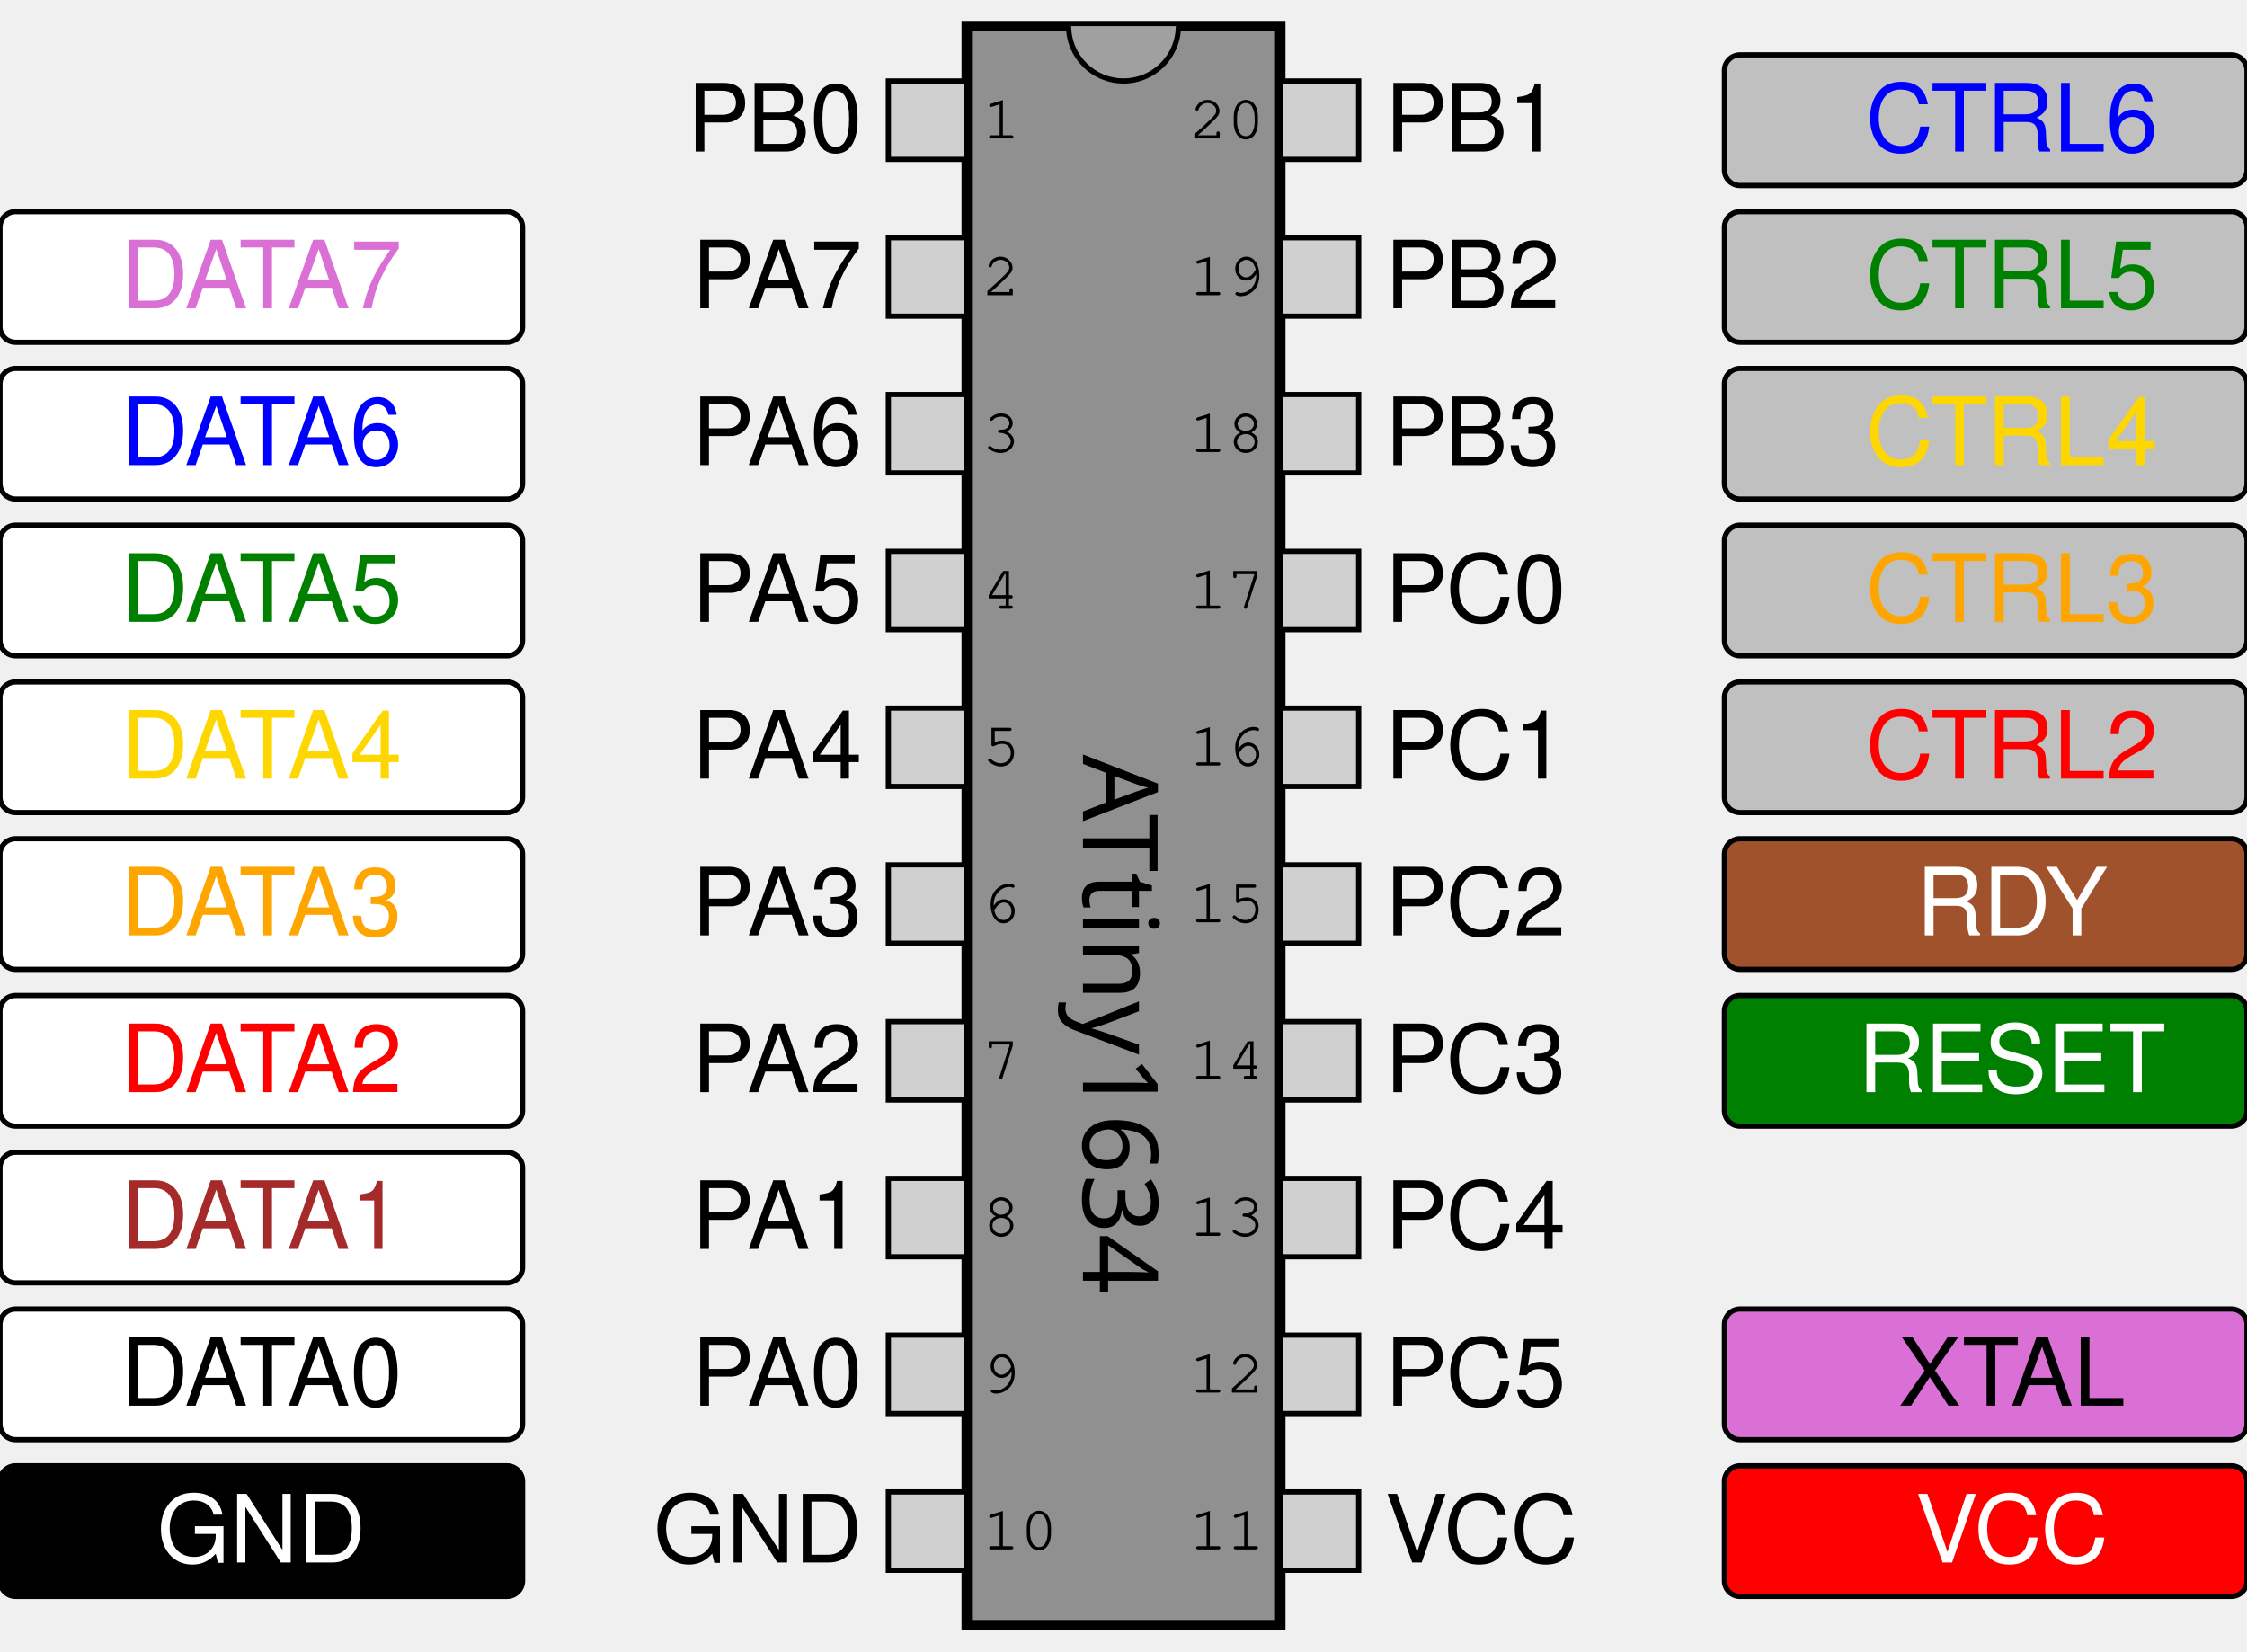
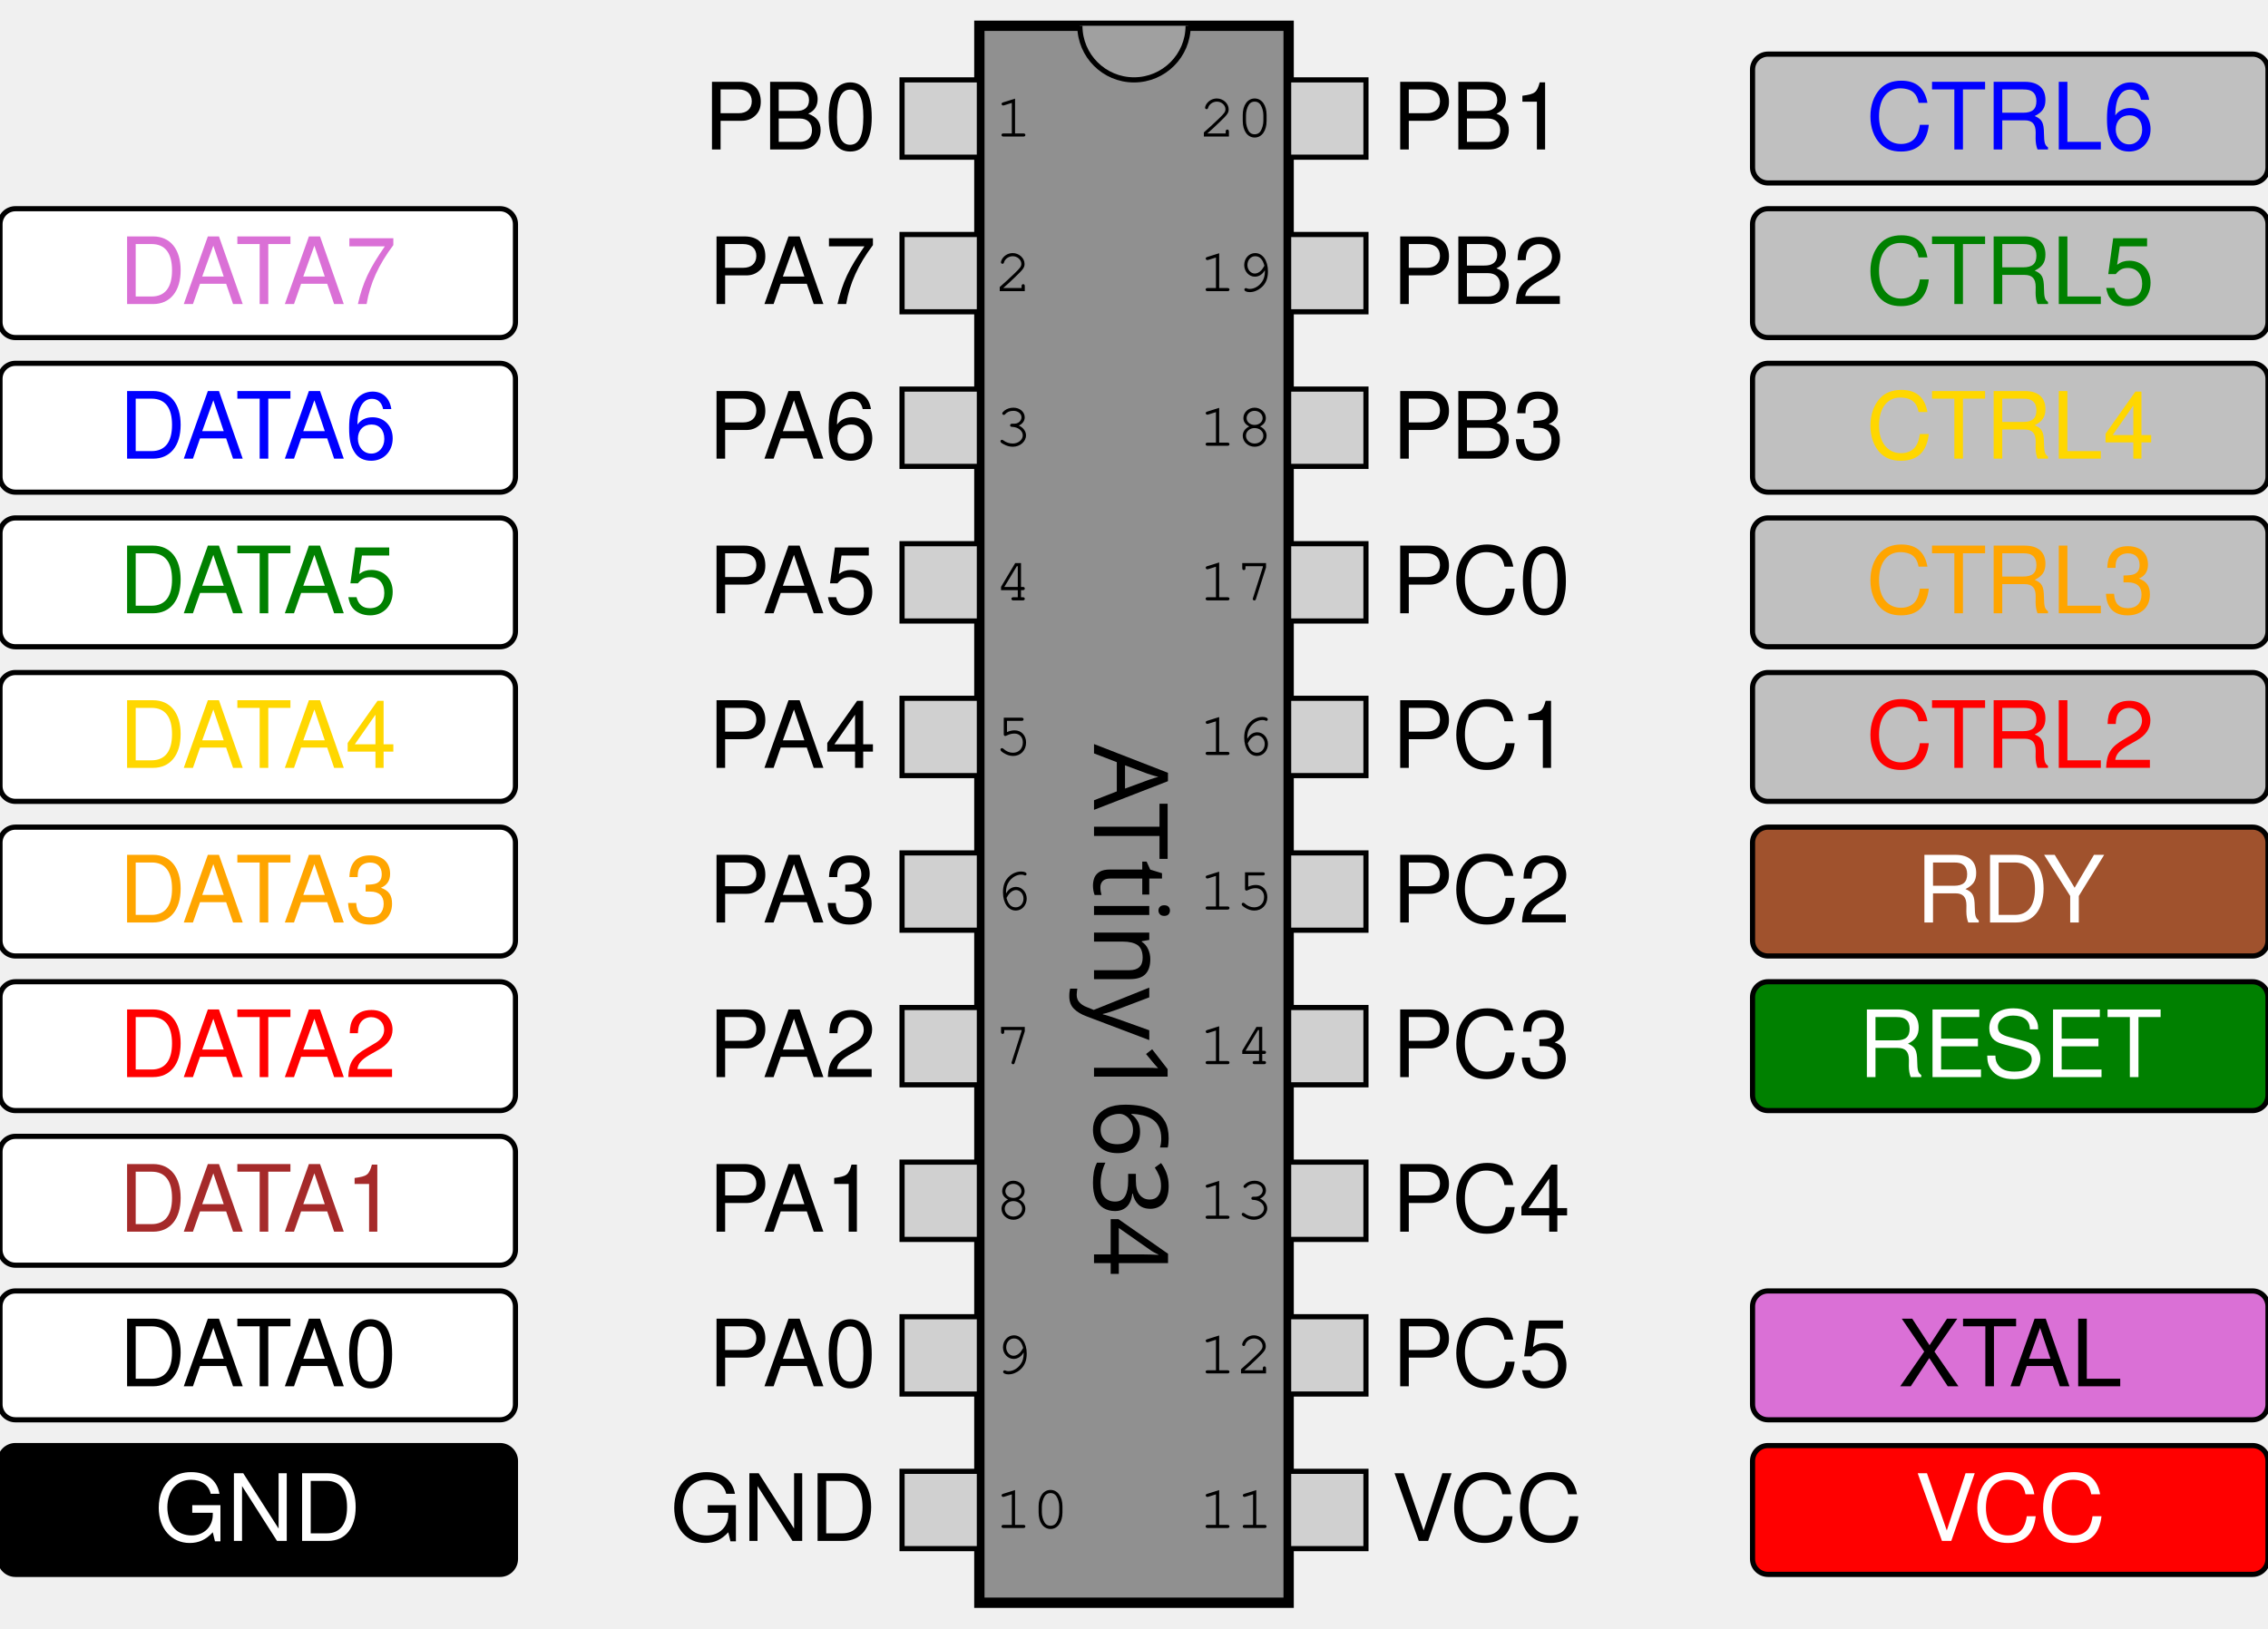
- <svg xmlns="http://www.w3.org/2000/svg" version="1.1" viewBox="0 0 430.0 316.0">
+ <svg xmlns="http://www.w3.org/2000/svg" version="1.1" viewBox="0 0 440.0 316.0">
  <defs>
    <style type="text/css">
     .ic       { fill:#909090; stroke:#000000; stroke-width:2.0 }
     .notch    { fill:#a0a0a0; stroke:#000000; stroke-width:1.0 }
     .pin      { fill:#d0d0d0; stroke:#000000; stroke-width:1.0 }
     .pinno    { font-family:"Courier"; font-size:12px }
     .label    { font-family:"Helvetica"; font-size:18px }
-      .funbox   { stroke:black }
     .function { font-family:"Helvetica"; font-size:18px; text-anchor:middle }
     .title    { font-family:"Helvetica-Bold"; font-size:20px; text-anchor:middle; writing-mode:tb; alignment-baseline:central }
+      .funbox   { stroke:black }
     
  </style>
  </defs>
-   <rect class="ic" x="185.0" y="5" width="60.0" height="306.0" />
-   <path class="notch" d="M204.5,5 a10.5,10.5 0 0,0 21,0" />
-   <text class="title" x="215.0" y="158.0">
+   <rect class="ic" x="190.0" y="5" width="60.0" height="306.0" />
+   <path class="notch" d="M209.5,5 a10.5,10.5 0 0,0 21,0" />
+   <text class="title" x="220.0" y="158.0">
    ATtiny1634
  </text>
-   <rect class="pin" x="170.0" y="15.5" width="15.0" height="15.0" />
-   <text class="label" x="165.0" y="29.0" text-anchor="end">
+   <rect class="pin" x="175.0" y="15.5" width="15.0" height="15.0" />
+   <text class="label" x="170.0" y="29.0" text-anchor="end">
    PB0
  </text>
-   <text class="pinno" x="188.0" y="26.5">
+   <text class="pinno" x="193.0" y="26.5">
    1
  </text>
-   <rect class="pin" x="170.0" y="45.5" width="15.0" height="15.0" />
-   <text class="label" x="165.0" y="59.0" text-anchor="end">
+   <rect class="pin" x="175.0" y="45.5" width="15.0" height="15.0" />
+   <text class="label" x="170.0" y="59.0" text-anchor="end">
    PA7
  </text>
-   <text class="pinno" x="188.0" y="56.5">
+   <text class="pinno" x="193.0" y="56.5">
    2
  </text>
  <rect class="funbox" x="0" y="40.5" width="100" height="25.0" rx="3" style="fill:white" />
  <text class="function" x="50" y="59.0" style="fill:orchid">
    DATA7
  </text>
-   <rect class="pin" x="170.0" y="75.5" width="15.0" height="15.0" />
-   <text class="label" x="165.0" y="89.0" text-anchor="end">
+   <rect class="pin" x="175.0" y="75.5" width="15.0" height="15.0" />
+   <text class="label" x="170.0" y="89.0" text-anchor="end">
    PA6
  </text>
-   <text class="pinno" x="188.0" y="86.5">
+   <text class="pinno" x="193.0" y="86.5">
    3
  </text>
  <rect class="funbox" x="0" y="70.5" width="100" height="25.0" rx="3" style="fill:white" />
  <text class="function" x="50" y="89.0" style="fill:blue">
    DATA6
  </text>
-   <rect class="pin" x="170.0" y="105.5" width="15.0" height="15.0" />
-   <text class="label" x="165.0" y="119.0" text-anchor="end">
+   <rect class="pin" x="175.0" y="105.5" width="15.0" height="15.0" />
+   <text class="label" x="170.0" y="119.0" text-anchor="end">
    PA5
  </text>
-   <text class="pinno" x="188.0" y="116.5">
+   <text class="pinno" x="193.0" y="116.5">
    4
  </text>
  <rect class="funbox" x="0" y="100.5" width="100" height="25.0" rx="3" style="fill:white" />
  <text class="function" x="50" y="119.0" style="fill:green">
    DATA5
  </text>
-   <rect class="pin" x="170.0" y="135.5" width="15.0" height="15.0" />
-   <text class="label" x="165.0" y="149.0" text-anchor="end">
+   <rect class="pin" x="175.0" y="135.5" width="15.0" height="15.0" />
+   <text class="label" x="170.0" y="149.0" text-anchor="end">
    PA4
  </text>
-   <text class="pinno" x="188.0" y="146.5">
+   <text class="pinno" x="193.0" y="146.5">
    5
  </text>
  <rect class="funbox" x="0" y="130.5" width="100" height="25.0" rx="3" style="fill:white" />
  <text class="function" x="50" y="149.0" style="fill:gold">
    DATA4
  </text>
-   <rect class="pin" x="170.0" y="165.5" width="15.0" height="15.0" />
-   <text class="label" x="165.0" y="179.0" text-anchor="end">
+   <rect class="pin" x="175.0" y="165.5" width="15.0" height="15.0" />
+   <text class="label" x="170.0" y="179.0" text-anchor="end">
    PA3
  </text>
-   <text class="pinno" x="188.0" y="176.5">
+   <text class="pinno" x="193.0" y="176.5">
    6
  </text>
  <rect class="funbox" x="0" y="160.5" width="100" height="25.0" rx="3" style="fill:white" />
  <text class="function" x="50" y="179.0" style="fill:orange">
    DATA3
  </text>
-   <rect class="pin" x="170.0" y="195.5" width="15.0" height="15.0" />
-   <text class="label" x="165.0" y="209.0" text-anchor="end">
+   <rect class="pin" x="175.0" y="195.5" width="15.0" height="15.0" />
+   <text class="label" x="170.0" y="209.0" text-anchor="end">
    PA2
  </text>
-   <text class="pinno" x="188.0" y="206.5">
+   <text class="pinno" x="193.0" y="206.5">
    7
  </text>
  <rect class="funbox" x="0" y="190.5" width="100" height="25.0" rx="3" style="fill:white" />
  <text class="function" x="50" y="209.0" style="fill:red">
    DATA2
  </text>
-   <rect class="pin" x="170.0" y="225.5" width="15.0" height="15.0" />
-   <text class="label" x="165.0" y="239.0" text-anchor="end">
+   <rect class="pin" x="175.0" y="225.5" width="15.0" height="15.0" />
+   <text class="label" x="170.0" y="239.0" text-anchor="end">
    PA1
  </text>
-   <text class="pinno" x="188.0" y="236.5">
+   <text class="pinno" x="193.0" y="236.5">
    8
  </text>
  <rect class="funbox" x="0" y="220.5" width="100" height="25.0" rx="3" style="fill:white" />
  <text class="function" x="50" y="239.0" style="fill:brown">
    DATA1
  </text>
-   <rect class="pin" x="170.0" y="255.5" width="15.0" height="15.0" />
-   <text class="label" x="165.0" y="269.0" text-anchor="end">
+   <rect class="pin" x="175.0" y="255.5" width="15.0" height="15.0" />
+   <text class="label" x="170.0" y="269.0" text-anchor="end">
    PA0
  </text>
-   <text class="pinno" x="188.0" y="266.5">
+   <text class="pinno" x="193.0" y="266.5">
    9
  </text>
  <rect class="funbox" x="0" y="250.5" width="100" height="25.0" rx="3" style="fill:white" />
  <text class="function" x="50" y="269.0" style="fill:black">
    DATA0
  </text>
-   <rect class="pin" x="170.0" y="285.5" width="15.0" height="15.0" />
-   <text class="label" x="165.0" y="299.0" text-anchor="end">
+   <rect class="pin" x="175.0" y="285.5" width="15.0" height="15.0" />
+   <text class="label" x="170.0" y="299.0" text-anchor="end">
    GND
  </text>
-   <text class="pinno" x="188.0" y="296.5">
+   <text class="pinno" x="193.0" y="296.5">
    10
  </text>
  <rect class="funbox" x="0" y="280.5" width="100" height="25.0" rx="3" style="fill:black" />
  <text class="function" x="50" y="299.0" style="fill:white">
    GND
  </text>
-   <rect class="pin" x="245.0" y="285.5" width="15.0" height="15.0" />
-   <text class="pinno" x="242.0" y="296.5" text-anchor="end">
+   <rect class="pin" x="250.0" y="285.5" width="15.0" height="15.0" />
+   <text class="pinno" x="247.0" y="296.5" text-anchor="end">
    11
  </text>
-   <text class="label" x="265.0" y="299.0">
+   <text class="label" x="270.0" y="299.0">
    VCC
  </text>
-   <rect class="funbox" x="330.0" y="280.5" width="100" height="25.0" rx="3" style="fill:red" />
-   <text class="function" x="385.0" y="299.0" style="fill:white">
+   <rect class="funbox" x="340.0" y="280.5" width="100" height="25.0" rx="3" style="fill:red" />
+   <text class="function" x="390.0" y="299.0" style="fill:white">
    VCC
  </text>
-   <rect class="pin" x="245.0" y="255.5" width="15.0" height="15.0" />
-   <text class="pinno" x="242.0" y="266.5" text-anchor="end">
+   <rect class="pin" x="250.0" y="255.5" width="15.0" height="15.0" />
+   <text class="pinno" x="247.0" y="266.5" text-anchor="end">
    12
  </text>
-   <text class="label" x="265.0" y="269.0">
+   <text class="label" x="270.0" y="269.0">
    PC5
  </text>
-   <rect class="funbox" x="330.0" y="250.5" width="100" height="25.0" rx="3" style="fill:orchid" />
-   <text class="function" x="385.0" y="269.0" style="fill:black">
+   <rect class="funbox" x="340.0" y="250.5" width="100" height="25.0" rx="3" style="fill:orchid" />
+   <text class="function" x="390.0" y="269.0" style="fill:black">
    XTAL
  </text>
-   <rect class="pin" x="245.0" y="225.5" width="15.0" height="15.0" />
-   <text class="pinno" x="242.0" y="236.5" text-anchor="end">
+   <rect class="pin" x="250.0" y="225.5" width="15.0" height="15.0" />
+   <text class="pinno" x="247.0" y="236.5" text-anchor="end">
    13
  </text>
-   <text class="label" x="265.0" y="239.0">
+   <text class="label" x="270.0" y="239.0">
    PC4
  </text>
-   <rect class="pin" x="245.0" y="195.5" width="15.0" height="15.0" />
-   <text class="pinno" x="242.0" y="206.5" text-anchor="end">
+   <rect class="pin" x="250.0" y="195.5" width="15.0" height="15.0" />
+   <text class="pinno" x="247.0" y="206.5" text-anchor="end">
    14
  </text>
-   <text class="label" x="265.0" y="209.0">
+   <text class="label" x="270.0" y="209.0">
    PC3
  </text>
-   <rect class="funbox" x="330.0" y="190.5" width="100" height="25.0" rx="3" style="fill:green" />
-   <text class="function" x="385.0" y="209.0" style="fill:white">
+   <rect class="funbox" x="340.0" y="190.5" width="100" height="25.0" rx="3" style="fill:green" />
+   <text class="function" x="390.0" y="209.0" style="fill:white">
    RESET
  </text>
-   <rect class="pin" x="245.0" y="165.5" width="15.0" height="15.0" />
-   <text class="pinno" x="242.0" y="176.5" text-anchor="end">
+   <rect class="pin" x="250.0" y="165.5" width="15.0" height="15.0" />
+   <text class="pinno" x="247.0" y="176.5" text-anchor="end">
    15
  </text>
-   <text class="label" x="265.0" y="179.0">
+   <text class="label" x="270.0" y="179.0">
    PC2
  </text>
-   <rect class="funbox" x="330.0" y="160.5" width="100" height="25.0" rx="3" style="fill:sienna" />
-   <text class="function" x="385.0" y="179.0" style="fill:white">
+   <rect class="funbox" x="340.0" y="160.5" width="100" height="25.0" rx="3" style="fill:sienna" />
+   <text class="function" x="390.0" y="179.0" style="fill:white">
    RDY
  </text>
-   <rect class="pin" x="245.0" y="135.5" width="15.0" height="15.0" />
-   <text class="pinno" x="242.0" y="146.5" text-anchor="end">
+   <rect class="pin" x="250.0" y="135.5" width="15.0" height="15.0" />
+   <text class="pinno" x="247.0" y="146.5" text-anchor="end">
    16
  </text>
-   <text class="label" x="265.0" y="149.0">
+   <text class="label" x="270.0" y="149.0">
    PC1
  </text>
-   <rect class="funbox" x="330.0" y="130.5" width="100" height="25.0" rx="3" style="fill:silver" />
-   <text class="function" x="385.0" y="149.0" style="fill:red">
+   <rect class="funbox" x="340.0" y="130.5" width="100" height="25.0" rx="3" style="fill:silver" />
+   <text class="function" x="390.0" y="149.0" style="fill:red">
    CTRL2
  </text>
-   <rect class="pin" x="245.0" y="105.5" width="15.0" height="15.0" />
-   <text class="pinno" x="242.0" y="116.5" text-anchor="end">
+   <rect class="pin" x="250.0" y="105.5" width="15.0" height="15.0" />
+   <text class="pinno" x="247.0" y="116.5" text-anchor="end">
    17
  </text>
-   <text class="label" x="265.0" y="119.0">
+   <text class="label" x="270.0" y="119.0">
    PC0
  </text>
-   <rect class="funbox" x="330.0" y="100.5" width="100" height="25.0" rx="3" style="fill:silver" />
-   <text class="function" x="385.0" y="119.0" style="fill:orange">
+   <rect class="funbox" x="340.0" y="100.5" width="100" height="25.0" rx="3" style="fill:silver" />
+   <text class="function" x="390.0" y="119.0" style="fill:orange">
    CTRL3
  </text>
-   <rect class="pin" x="245.0" y="75.5" width="15.0" height="15.0" />
-   <text class="pinno" x="242.0" y="86.5" text-anchor="end">
+   <rect class="pin" x="250.0" y="75.5" width="15.0" height="15.0" />
+   <text class="pinno" x="247.0" y="86.5" text-anchor="end">
    18
  </text>
-   <text class="label" x="265.0" y="89.0">
+   <text class="label" x="270.0" y="89.0">
    PB3
  </text>
-   <rect class="funbox" x="330.0" y="70.5" width="100" height="25.0" rx="3" style="fill:silver" />
-   <text class="function" x="385.0" y="89.0" style="fill:gold">
+   <rect class="funbox" x="340.0" y="70.5" width="100" height="25.0" rx="3" style="fill:silver" />
+   <text class="function" x="390.0" y="89.0" style="fill:gold">
    CTRL4
  </text>
-   <rect class="pin" x="245.0" y="45.5" width="15.0" height="15.0" />
-   <text class="pinno" x="242.0" y="56.5" text-anchor="end">
+   <rect class="pin" x="250.0" y="45.5" width="15.0" height="15.0" />
+   <text class="pinno" x="247.0" y="56.5" text-anchor="end">
    19
  </text>
-   <text class="label" x="265.0" y="59.0">
+   <text class="label" x="270.0" y="59.0">
    PB2
  </text>
-   <rect class="funbox" x="330.0" y="40.5" width="100" height="25.0" rx="3" style="fill:silver" />
-   <text class="function" x="385.0" y="59.0" style="fill:green">
+   <rect class="funbox" x="340.0" y="40.5" width="100" height="25.0" rx="3" style="fill:silver" />
+   <text class="function" x="390.0" y="59.0" style="fill:green">
    CTRL5
  </text>
-   <rect class="pin" x="245.0" y="15.5" width="15.0" height="15.0" />
-   <text class="pinno" x="242.0" y="26.5" text-anchor="end">
+   <rect class="pin" x="250.0" y="15.5" width="15.0" height="15.0" />
+   <text class="pinno" x="247.0" y="26.5" text-anchor="end">
    20
  </text>
-   <text class="label" x="265.0" y="29.0">
+   <text class="label" x="270.0" y="29.0">
    PB1
  </text>
-   <rect class="funbox" x="330.0" y="10.5" width="100" height="25.0" rx="3" style="fill:silver" />
-   <text class="function" x="385.0" y="29.0" style="fill:blue">
+   <rect class="funbox" x="340.0" y="10.5" width="100" height="25.0" rx="3" style="fill:silver" />
+   <text class="function" x="390.0" y="29.0" style="fill:blue">
    CTRL6
  </text>
</svg>
